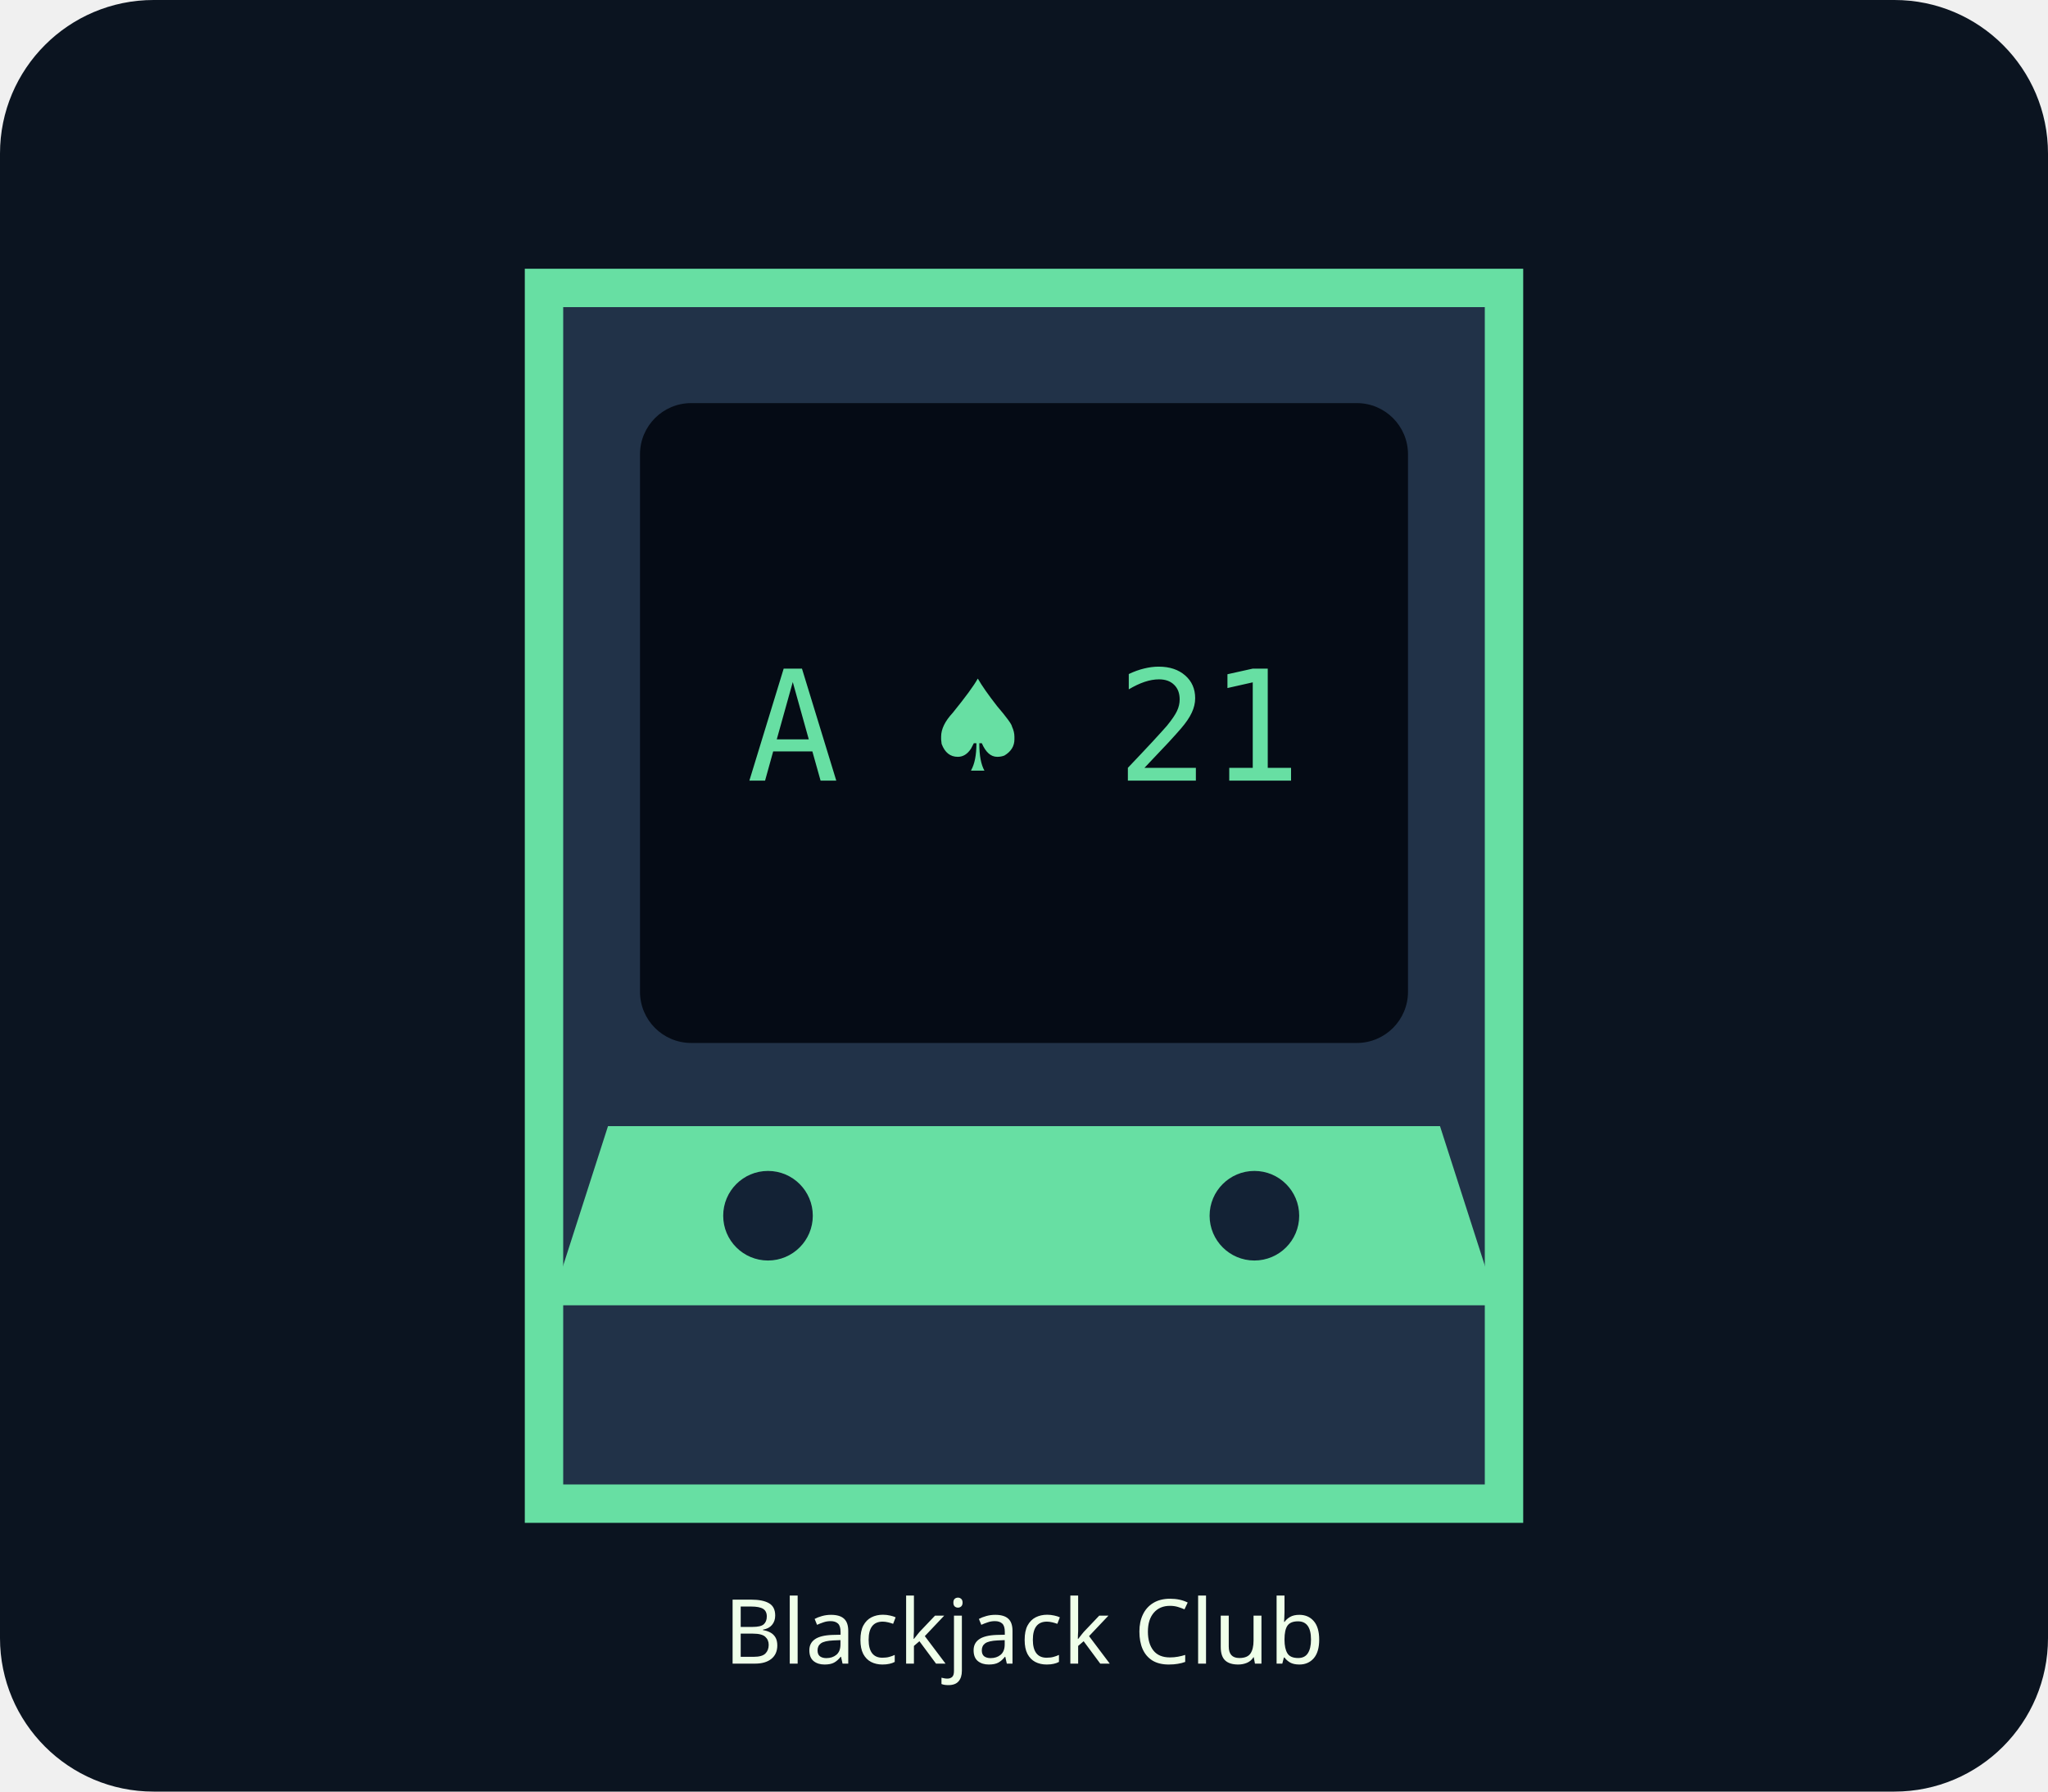
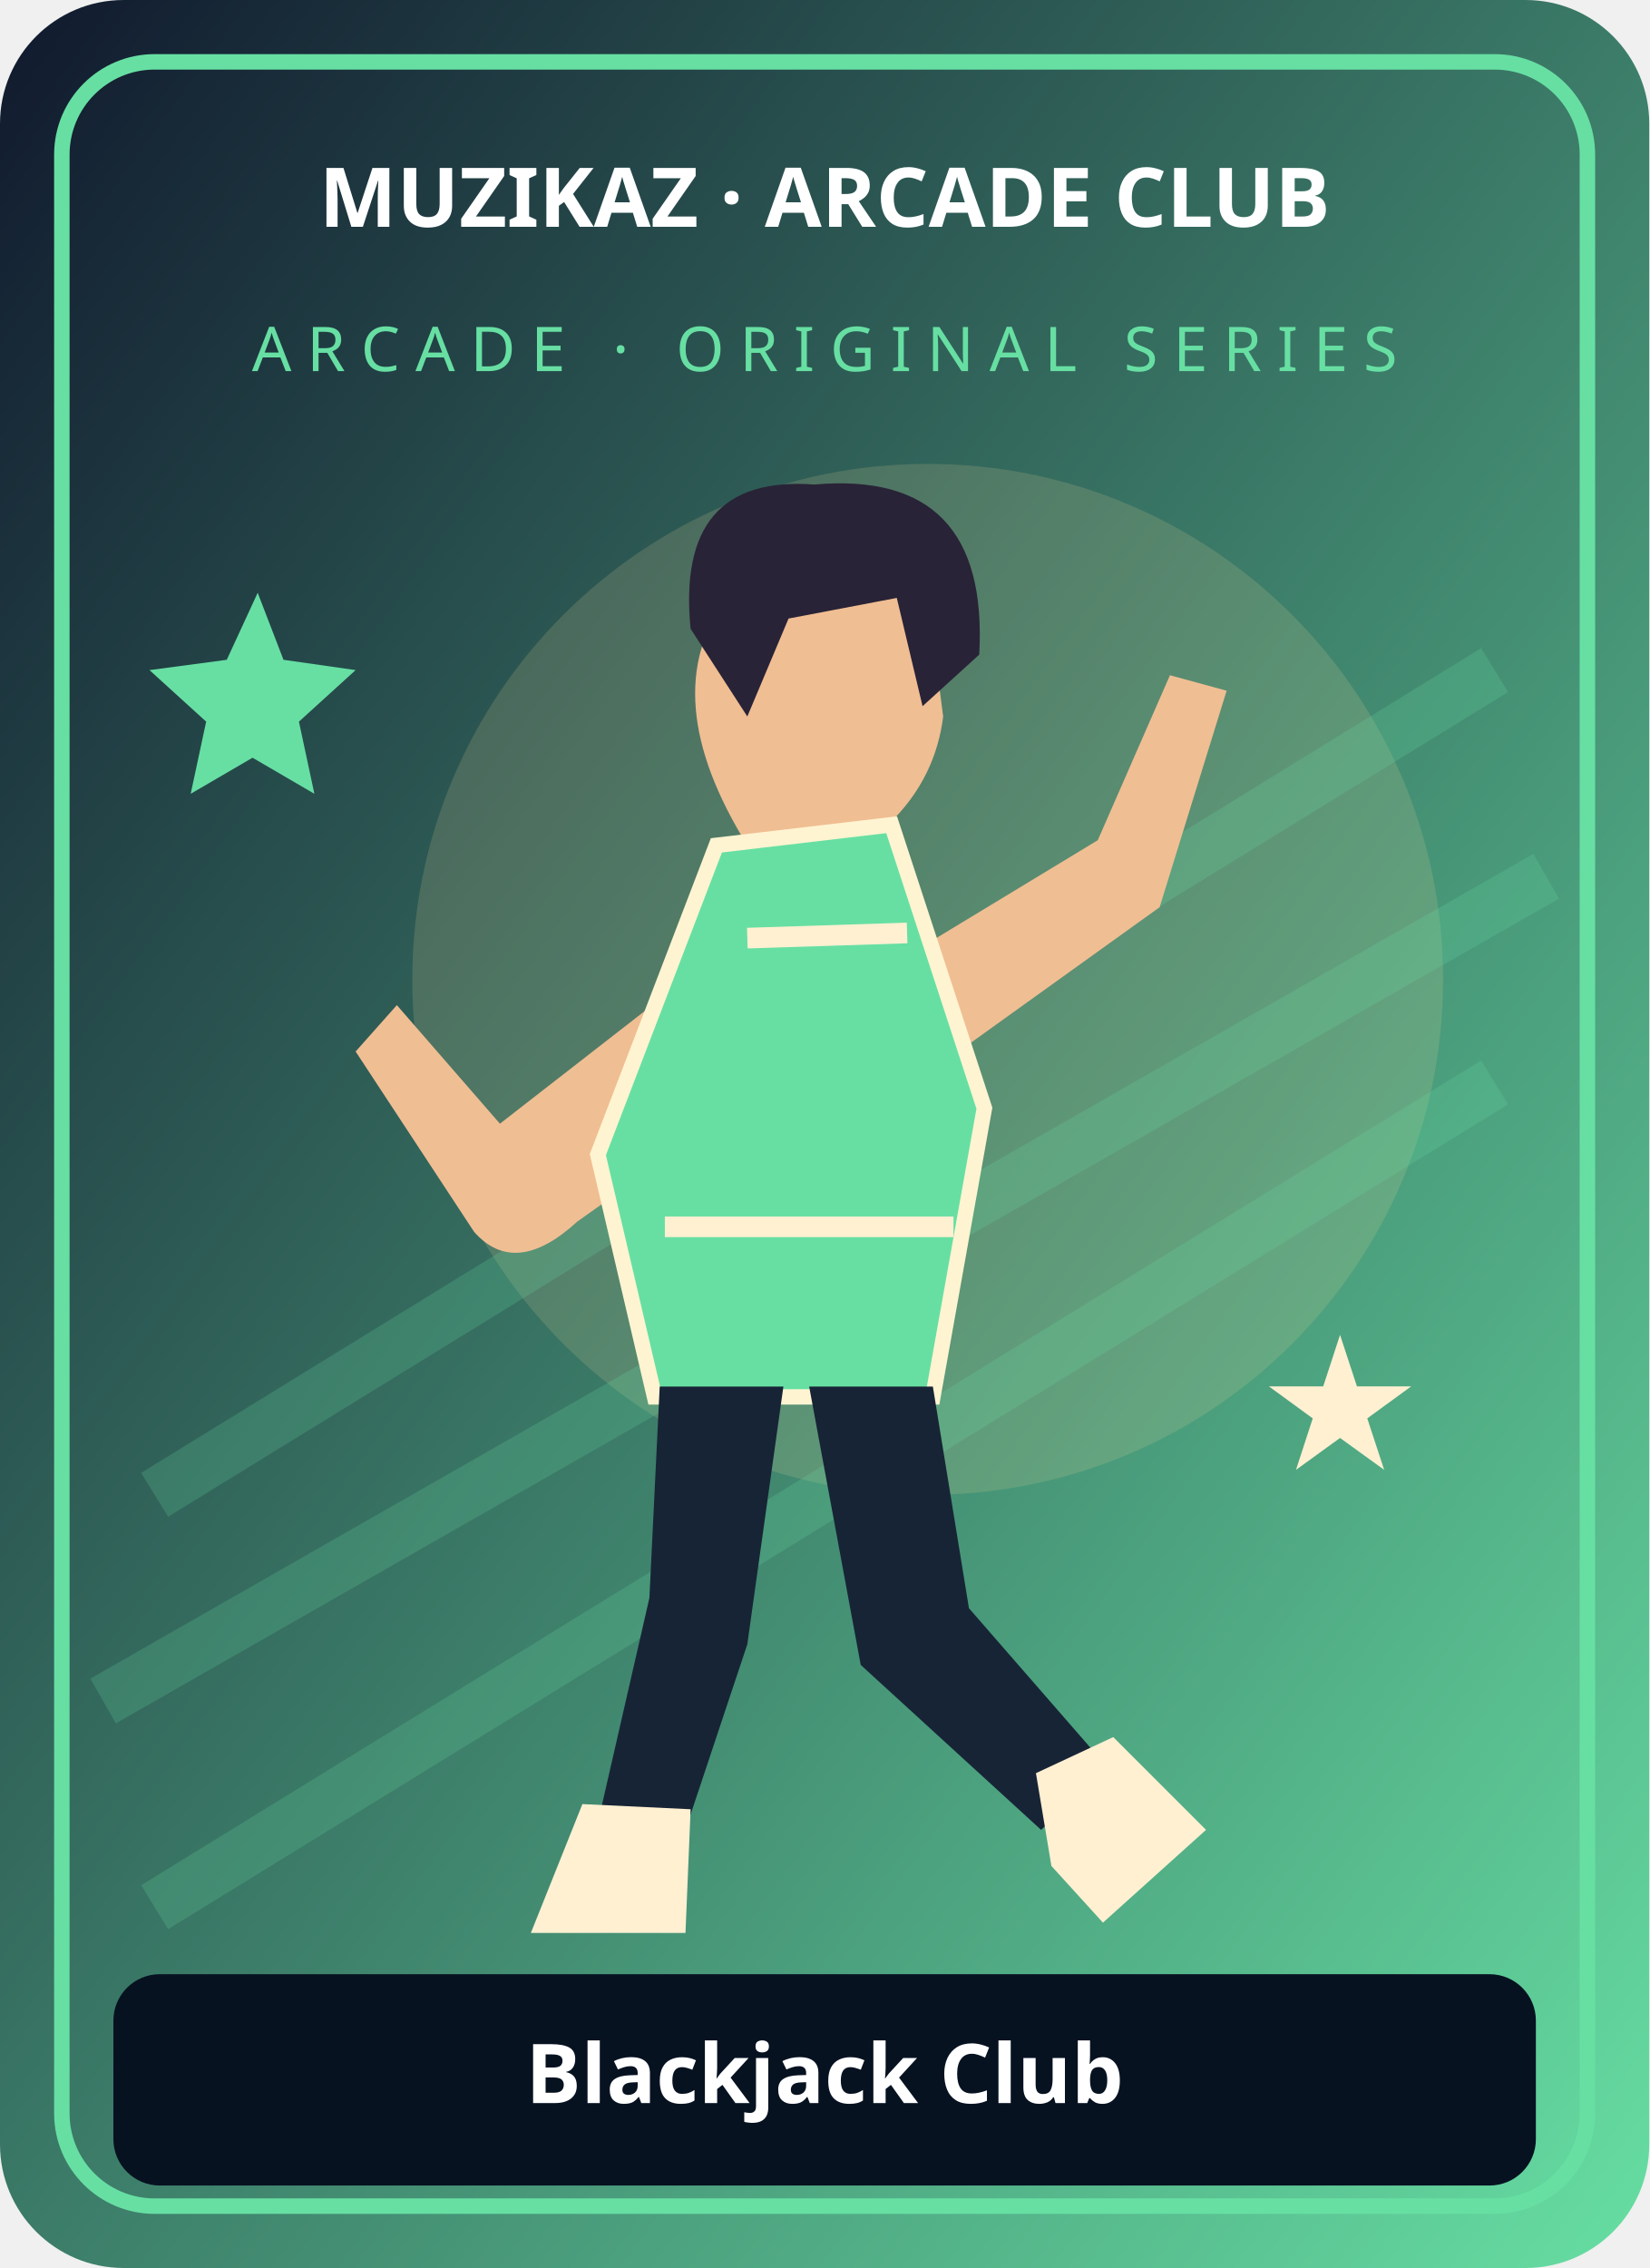
- <svg xmlns="http://www.w3.org/2000/svg" viewBox="0 0 320 280" role="img">
-   <rect width="320" height="280" rx="24" fill="#0b1420" />
-   <path d="M85 235V45h150v190z" fill="#213248" stroke="#67dfa3" stroke-width="6" />
-   <rect x="100" y="63" width="120" height="100" rx="8" fill="#050b15" />
-   <text x="160" y="122" fill="#67dfa3" text-anchor="middle" font-family="monospace" font-size="24">A ♠ 21</text>
-   <path d="m95 176 130 0 9 28H86z" fill="#67dfa3" />
-   <circle cx="120" cy="190" r="7" fill="#132235" />
-   <circle cx="196" cy="190" r="7" fill="#132235" />
-   <text x="160" y="260" fill="#efffe9" text-anchor="middle" font-family="sans-serif" font-size="14">Blackjack Club</text>
+ <svg xmlns="http://www.w3.org/2000/svg" viewBox="0 0 320 440" role="img" aria-label="Blackjack Club retro pin-up poster">
+   <defs>
+     <linearGradient id="bg" x2="1" y2="1">
+       <stop stop-color="#10182d" />
+       <stop offset="1" stop-color="#67dfa3" />
+     </linearGradient>
+   </defs>
+   <rect width="320" height="440" rx="24" fill="url(#bg)" />
+   <rect x="12" y="12" width="296" height="416" rx="18" fill="none" stroke="#67dfa3" stroke-width="3" />
+   <circle cx="180" cy="190" r="100" fill="#f5d699" opacity=".16" />
+   <path d="M30 290L290 130M20 330L300 170M30 370L290 210" stroke="#67dfa3" opacity=".2" stroke-width="10" />
+   <text x="160" y="44" text-anchor="middle" fill="#fff" font-family="sans-serif" font-size="16" font-weight="900">MUZIKAZ · ARCADE CLUB</text>
+   <text x="160" y="72" text-anchor="middle" fill="#67dfa3" font-family="sans-serif" font-size="12" letter-spacing="3">ARCADE · ORIGINAL SERIES</text>
+   <g fill="#f0be93">
+     <path d="M145 164Q127 135 141 116Q161 92 180 116L183 139Q181 155 166 165Z" />
+     <path d="M133 190L97 218L77 195L69 204L92 239Q100 248 112 237L143 215Z" />
+     <path d="M180 183L213 163L227 131L238 134L225 176L186 204Z" />
+   </g>
+   <path d="M134 122Q131 92 158 94Q192 91 190 127L179 137L174 116L153 120L145 139Z" fill="#292337" />
+   <path d="M139 164L173 160L191 215L181 271L127 271L116 224Z" fill="#67dfa3" stroke="#fff4d1" stroke-width="3" />
+   <path d="M128 269L152 269L145 319L132 358L115 358L126 310Z M157 269L181 269L188 312L215 343L202 355L167 323Z" fill="#172436" />
+   <path d="M113 350L134 351L133 375L103 375Z M201 344L216 337L234 355L214 373L204 362Z" fill="#fff0d2" />
+   <path d="M145 182L176 181M129 238L185 238" stroke="#fff0d2" stroke-width="4" />
+   <path d="M50 115L55 128L69 130L58 140L61 154L49 147L37 154L40 140L29 130L44 128Z" fill="#67dfa3" />
+   <text x="260" y="285" text-anchor="middle" fill="#fff0d2" font-family="sans-serif" font-size="36">★</text>
+   <rect x="22" y="383" width="276" height="41" rx="9" fill="#071221" />
+   <text x="160" y="408" text-anchor="middle" fill="#fff" font-family="sans-serif" font-size="16" font-weight="800" textLength="250" lengthAdjust="spacingAndGlyphs">Blackjack Club</text>
</svg>
